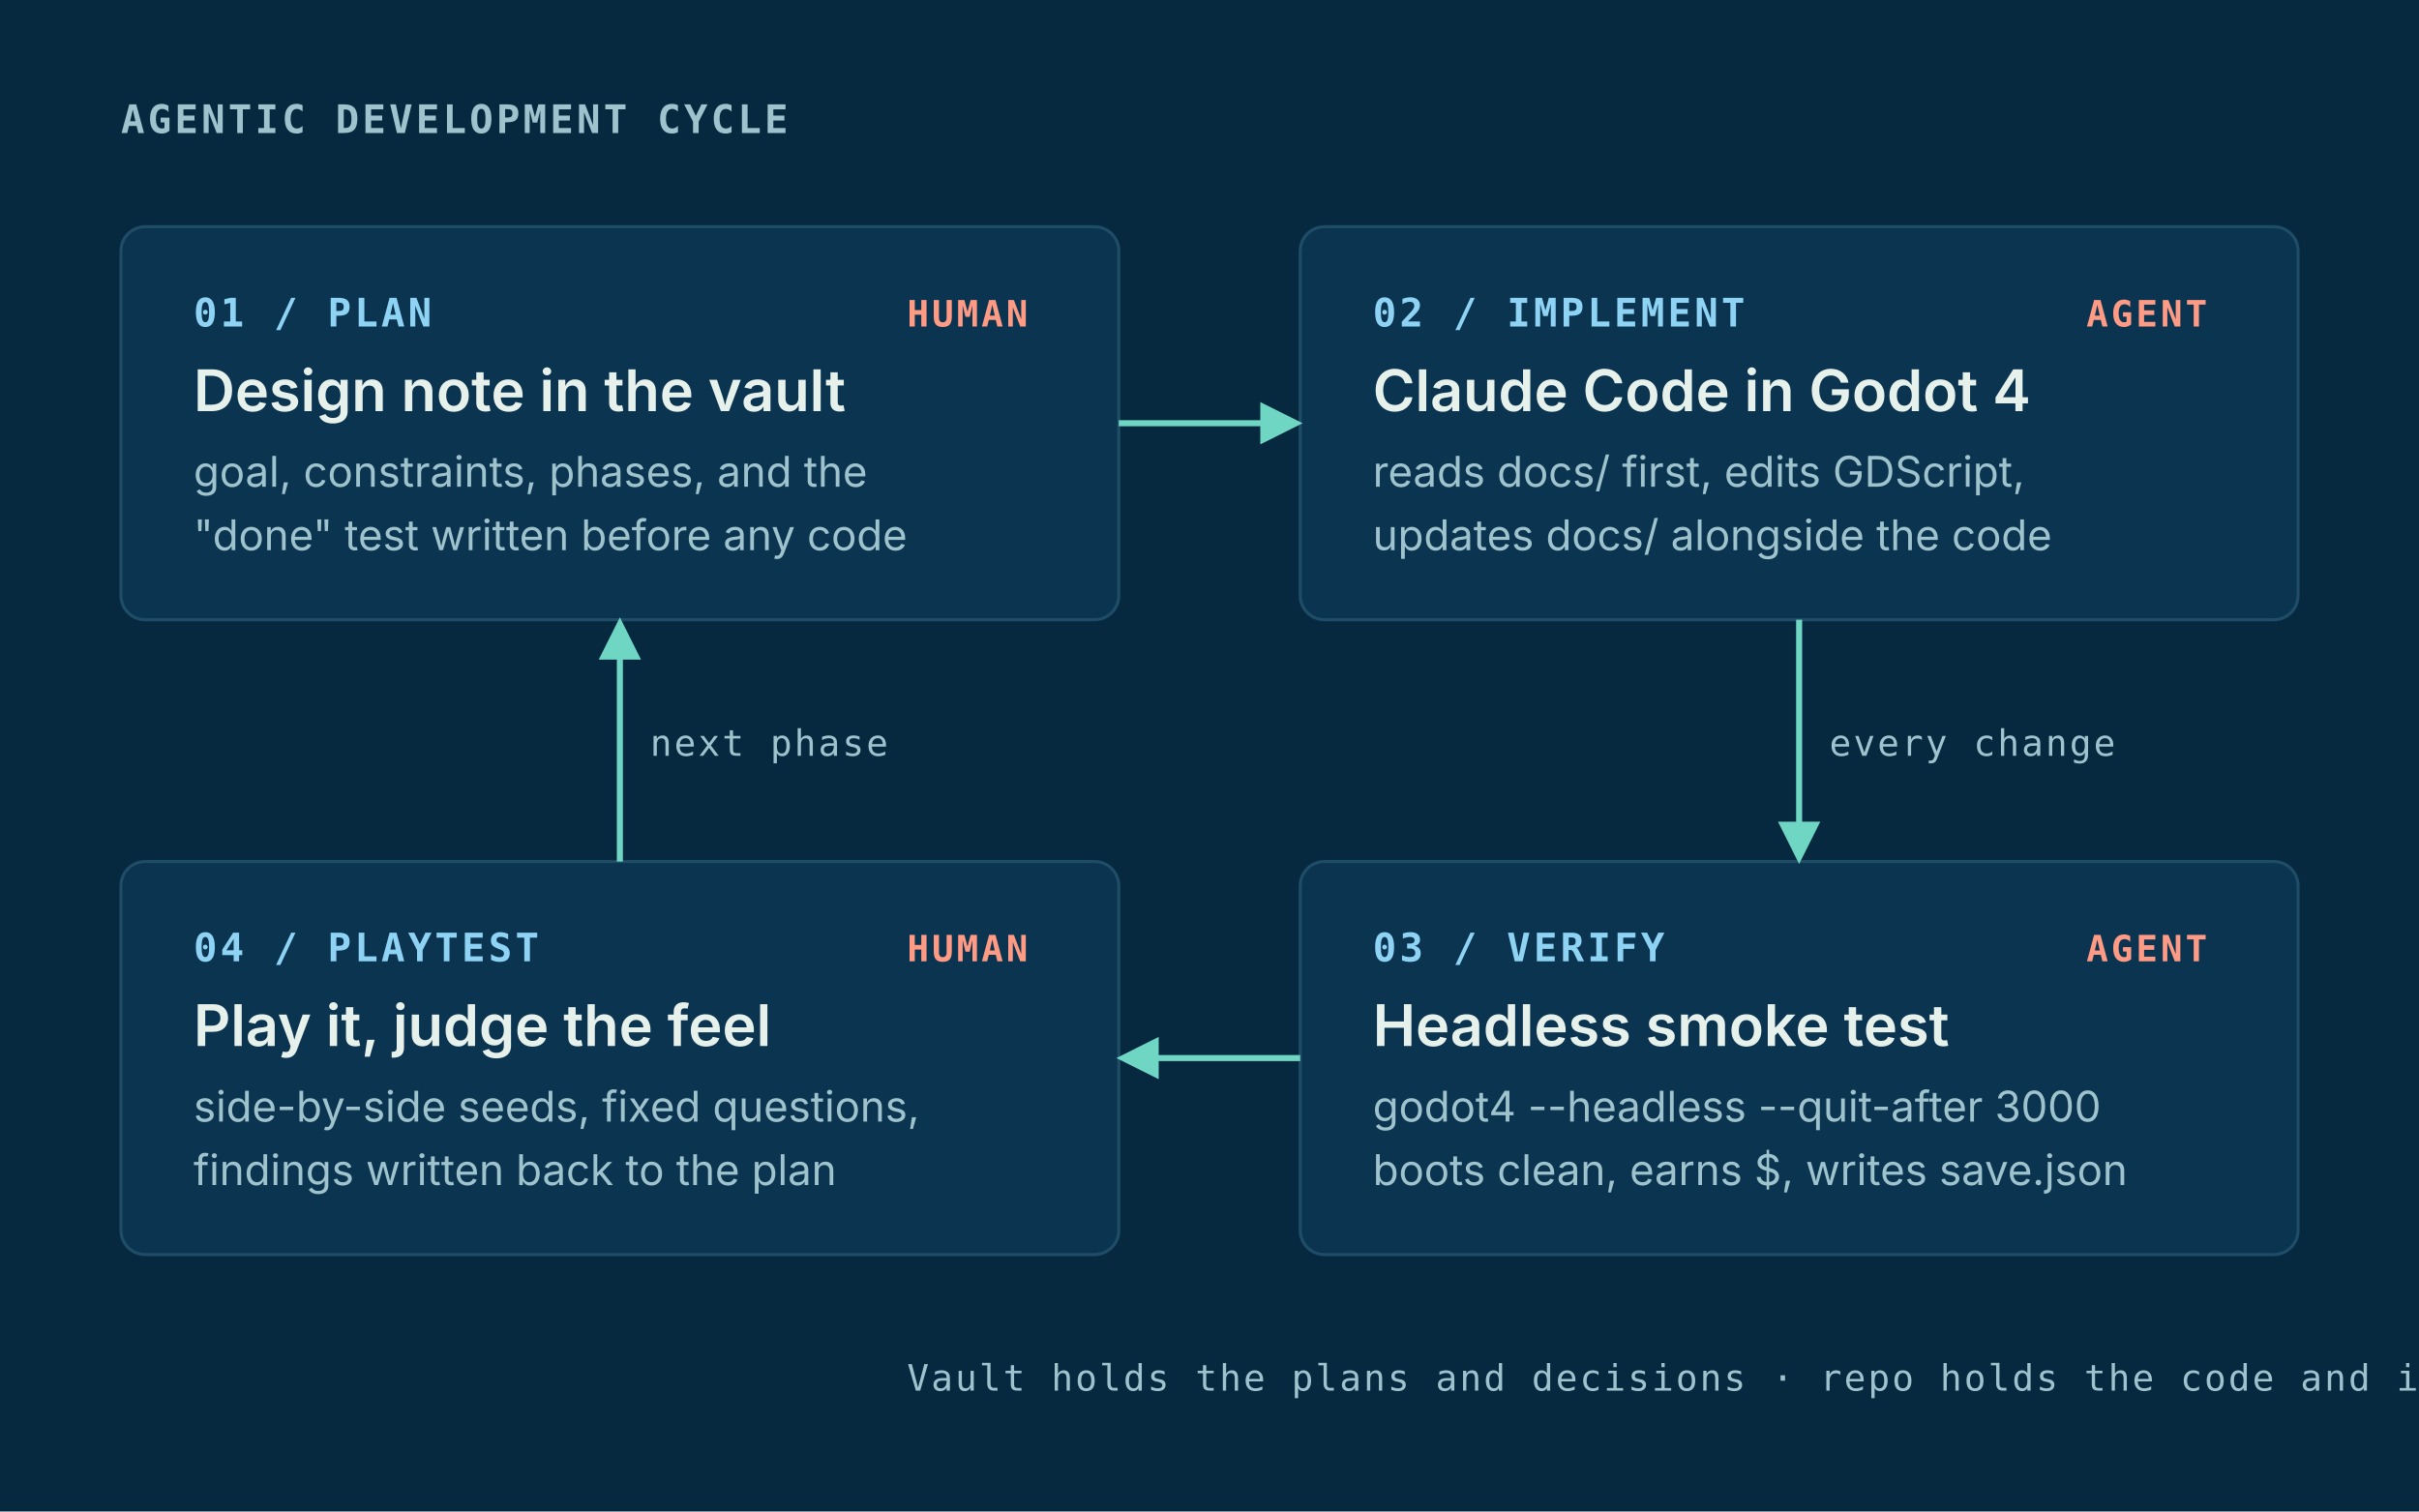
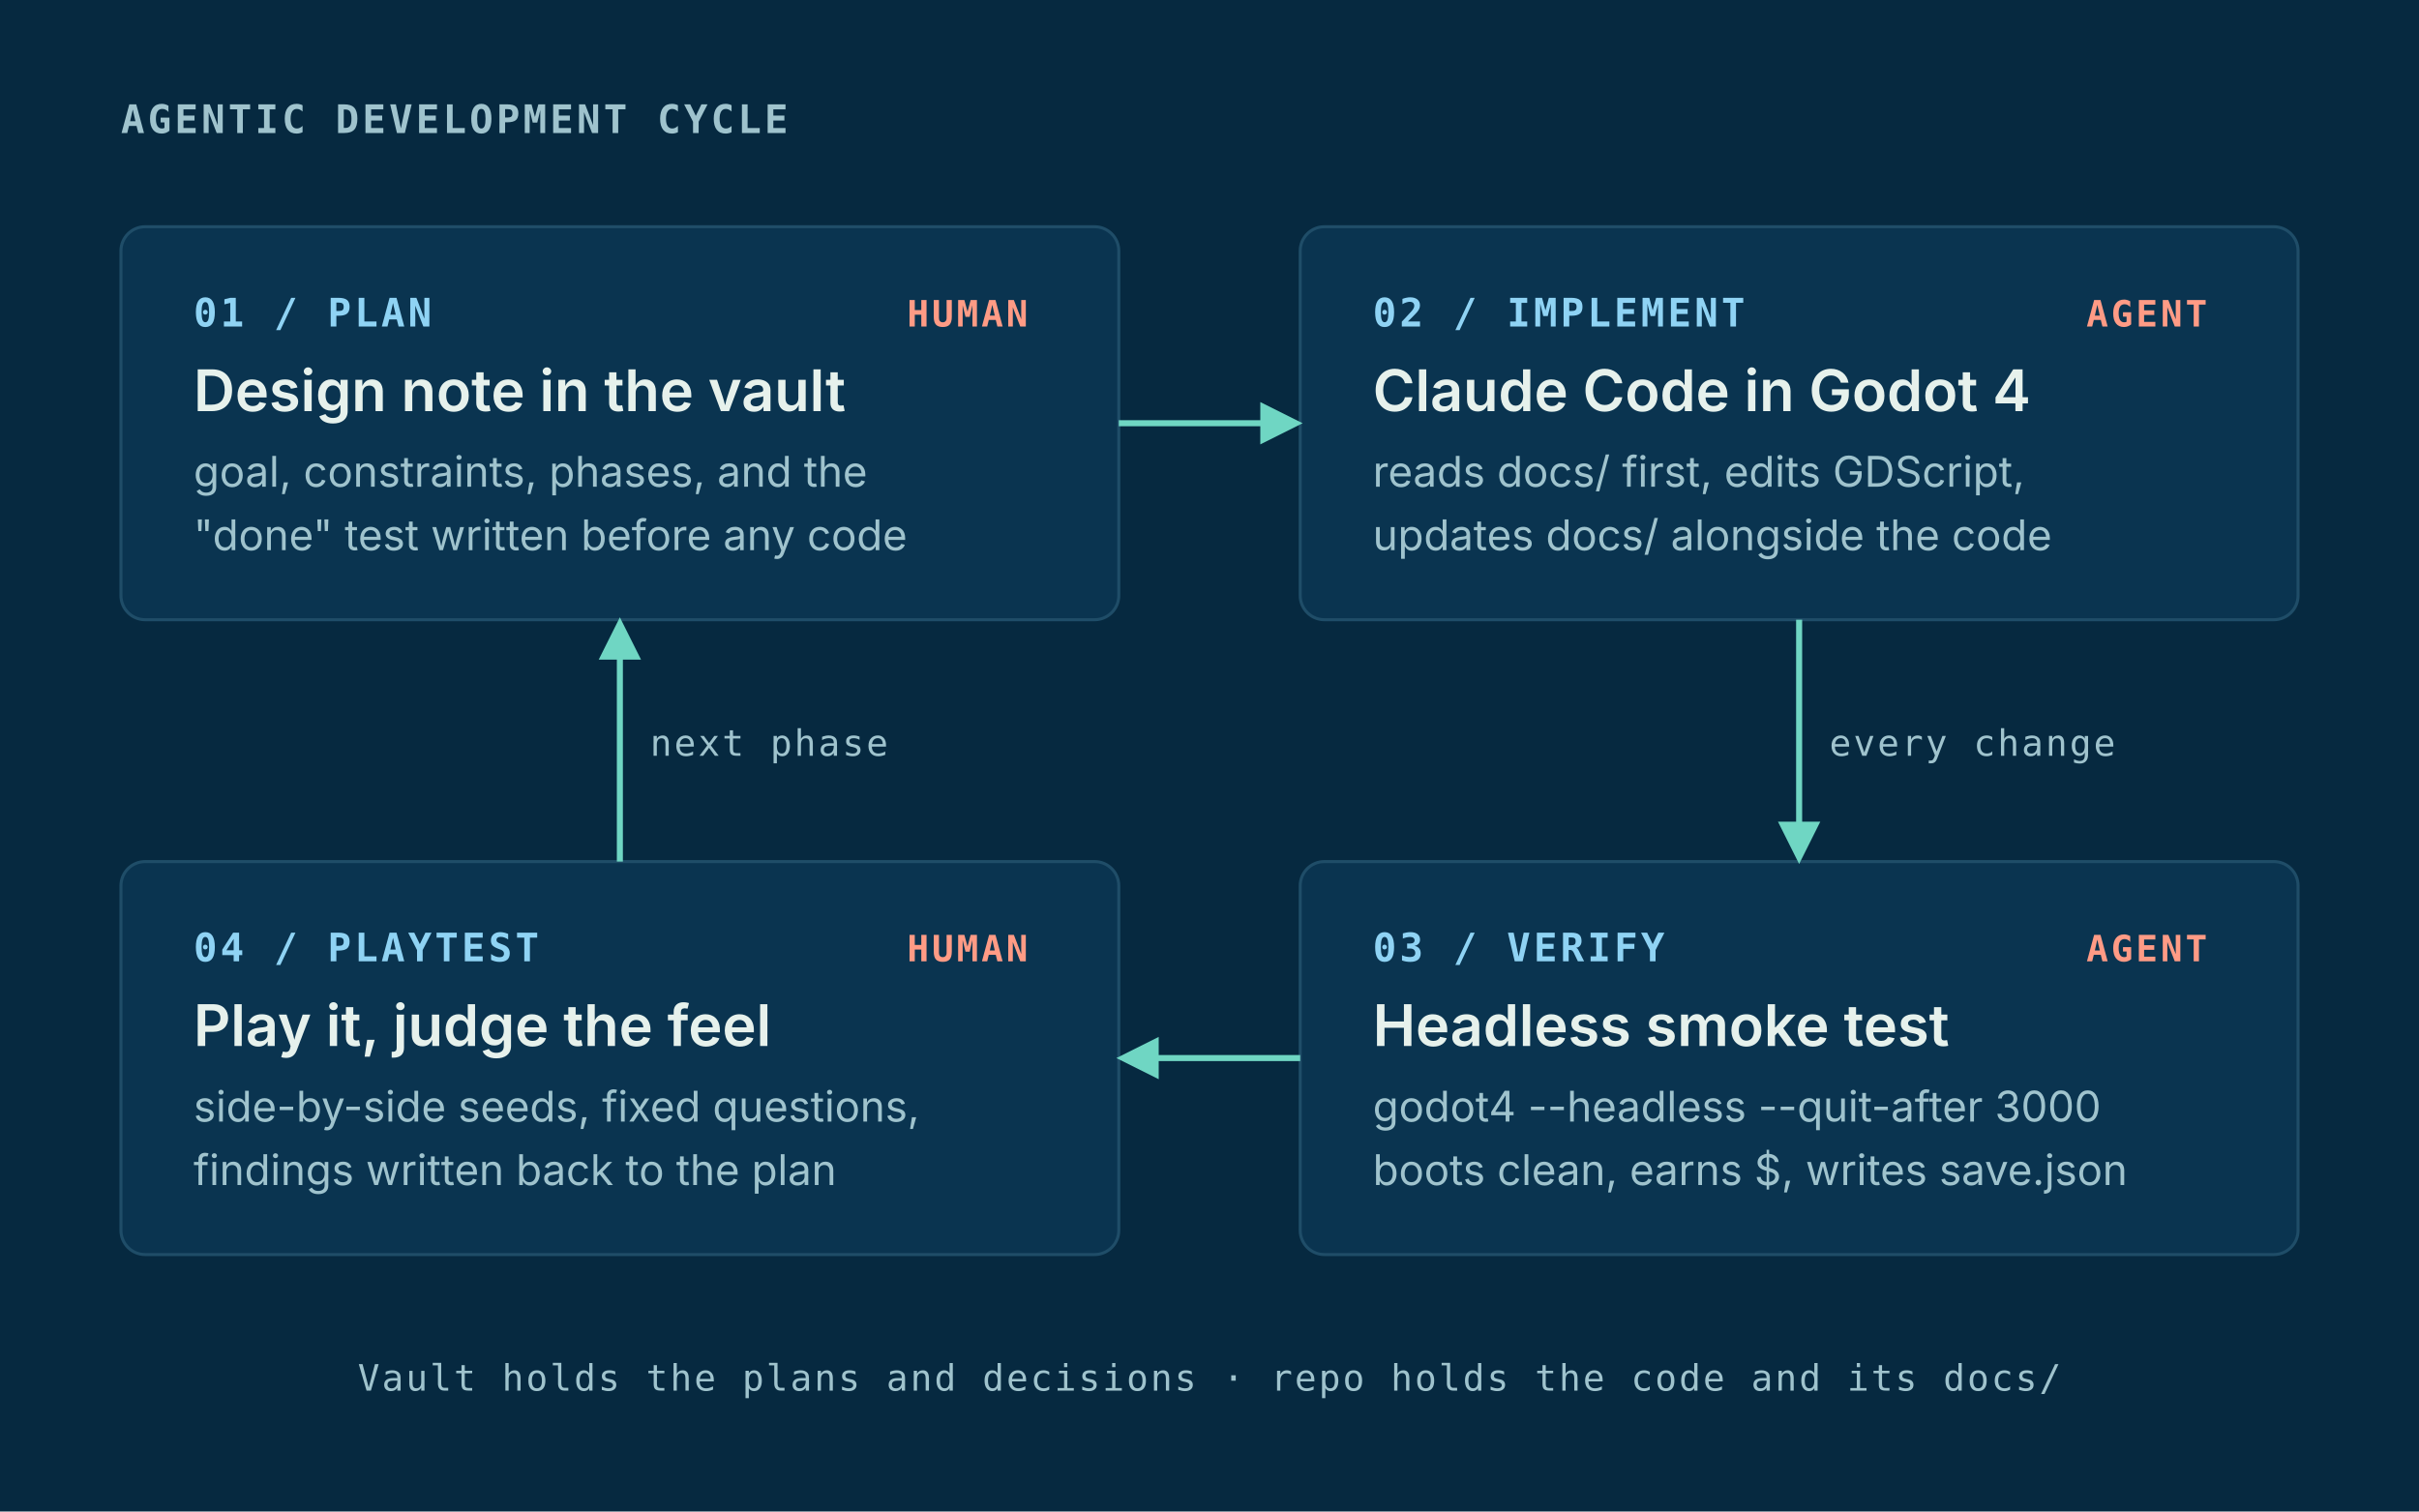
<svg xmlns="http://www.w3.org/2000/svg" viewBox="0 0 800 500" width="800" height="500" role="img" aria-label="Agentic development cycle: plan in the vault, the coding agent implements in Godot, a headless smoke test verifies the build boots, a human playtest judges feel, and findings are written back to the plan before the next loop">
  <style>
    .bg { fill: #062940; }
    .box { fill: #0a3450; stroke: #1f4d68; stroke-width: 1; }
    .num { font: 600 13px ui-monospace, "SF Mono", Menlo, Consolas, monospace; fill: #8fd3f4; letter-spacing: 0.08em; }
    .title { font: 600 19px system-ui, -apple-system, "Segoe UI", sans-serif; fill: #e6f1ec; }
    .sub { font: 400 14px system-ui, -apple-system, "Segoe UI", sans-serif; fill: #9fc3cd; }
    .head { font: 600 13px ui-monospace, "SF Mono", Menlo, Consolas, monospace; fill: #9fc3cd; letter-spacing: 0.08em; }
    .arrow { stroke: #6fd6c3; stroke-width: 2; fill: none; }
    .arrowhead { fill: #6fd6c3; }
    .looplabel { font: 400 12px ui-monospace, "SF Mono", Menlo, Consolas, monospace; fill: #9fc3cd; letter-spacing: 0.06em; }
    .human { font: 600 12px ui-monospace, "SF Mono", Menlo, Consolas, monospace; fill: #ff9b85; letter-spacing: 0.08em; }
  </style>
  <rect class="bg" x="0" y="0" width="800" height="500" />
  <text class="head" x="40" y="44">AGENTIC DEVELOPMENT CYCLE</text>
  <defs>
    <marker id="ah" viewBox="0 0 10 10" refX="8" refY="5" markerWidth="7" markerHeight="7" orient="auto-start-reverse">
      <path d="M 0 0 L 10 5 L 0 10 z" class="arrowhead" />
    </marker>
  </defs>
  <rect class="box" x="40" y="75" width="330" height="130" rx="8" />
  <text class="num" x="64" y="108">01 / PLAN</text>
  <text class="human" x="300" y="108">HUMAN</text>
  <text class="title" x="64" y="136">Design note in the vault</text>
  <text class="sub" x="64" y="161">goal, constraints, phases, and the</text>
  <text class="sub" x="64" y="182">"done" test written before any code</text>
  <rect class="box" x="430" y="75" width="330" height="130" rx="8" />
  <text class="num" x="454" y="108">02 / IMPLEMENT</text>
  <text class="human" x="690" y="108">AGENT</text>
  <text class="title" x="454" y="136">Claude Code in Godot 4</text>
  <text class="sub" x="454" y="161">reads docs/ first, edits GDScript,</text>
  <text class="sub" x="454" y="182">updates docs/ alongside the code</text>
  <rect class="box" x="430" y="285" width="330" height="130" rx="8" />
  <text class="num" x="454" y="318">03 / VERIFY</text>
  <text class="human" x="690" y="318">AGENT</text>
  <text class="title" x="454" y="346">Headless smoke test</text>
  <text class="sub" x="454" y="371">godot4 --headless --quit-after 3000</text>
  <text class="sub" x="454" y="392">boots clean, earns $, writes save.json</text>
  <rect class="box" x="40" y="285" width="330" height="130" rx="8" />
  <text class="num" x="64" y="318">04 / PLAYTEST</text>
  <text class="human" x="300" y="318">HUMAN</text>
  <text class="title" x="64" y="346">Play it, judge the feel</text>
  <text class="sub" x="64" y="371">side-by-side seeds, fixed questions,</text>
  <text class="sub" x="64" y="392">findings written back to the plan</text>
  <path class="arrow" d="M 370 140 L 428 140" marker-end="url(#ah)" />
  <path class="arrow" d="M 595 205 L 595 283" marker-end="url(#ah)" />
  <path class="arrow" d="M 430 350 L 372 350" marker-end="url(#ah)" />
  <path class="arrow" d="M 205 285 L 205 207" marker-end="url(#ah)" />
  <text class="looplabel" x="215" y="250">next phase</text>
  <text class="looplabel" x="605" y="250">every change</text>
-   <text class="looplabel" x="300" y="460">Vault holds the plans and decisions · repo holds the code and its docs/</text>
+   <text class="looplabel" x="400" y="460" text-anchor="middle">Vault holds the plans and decisions · repo holds the code and its docs/</text>
</svg>
